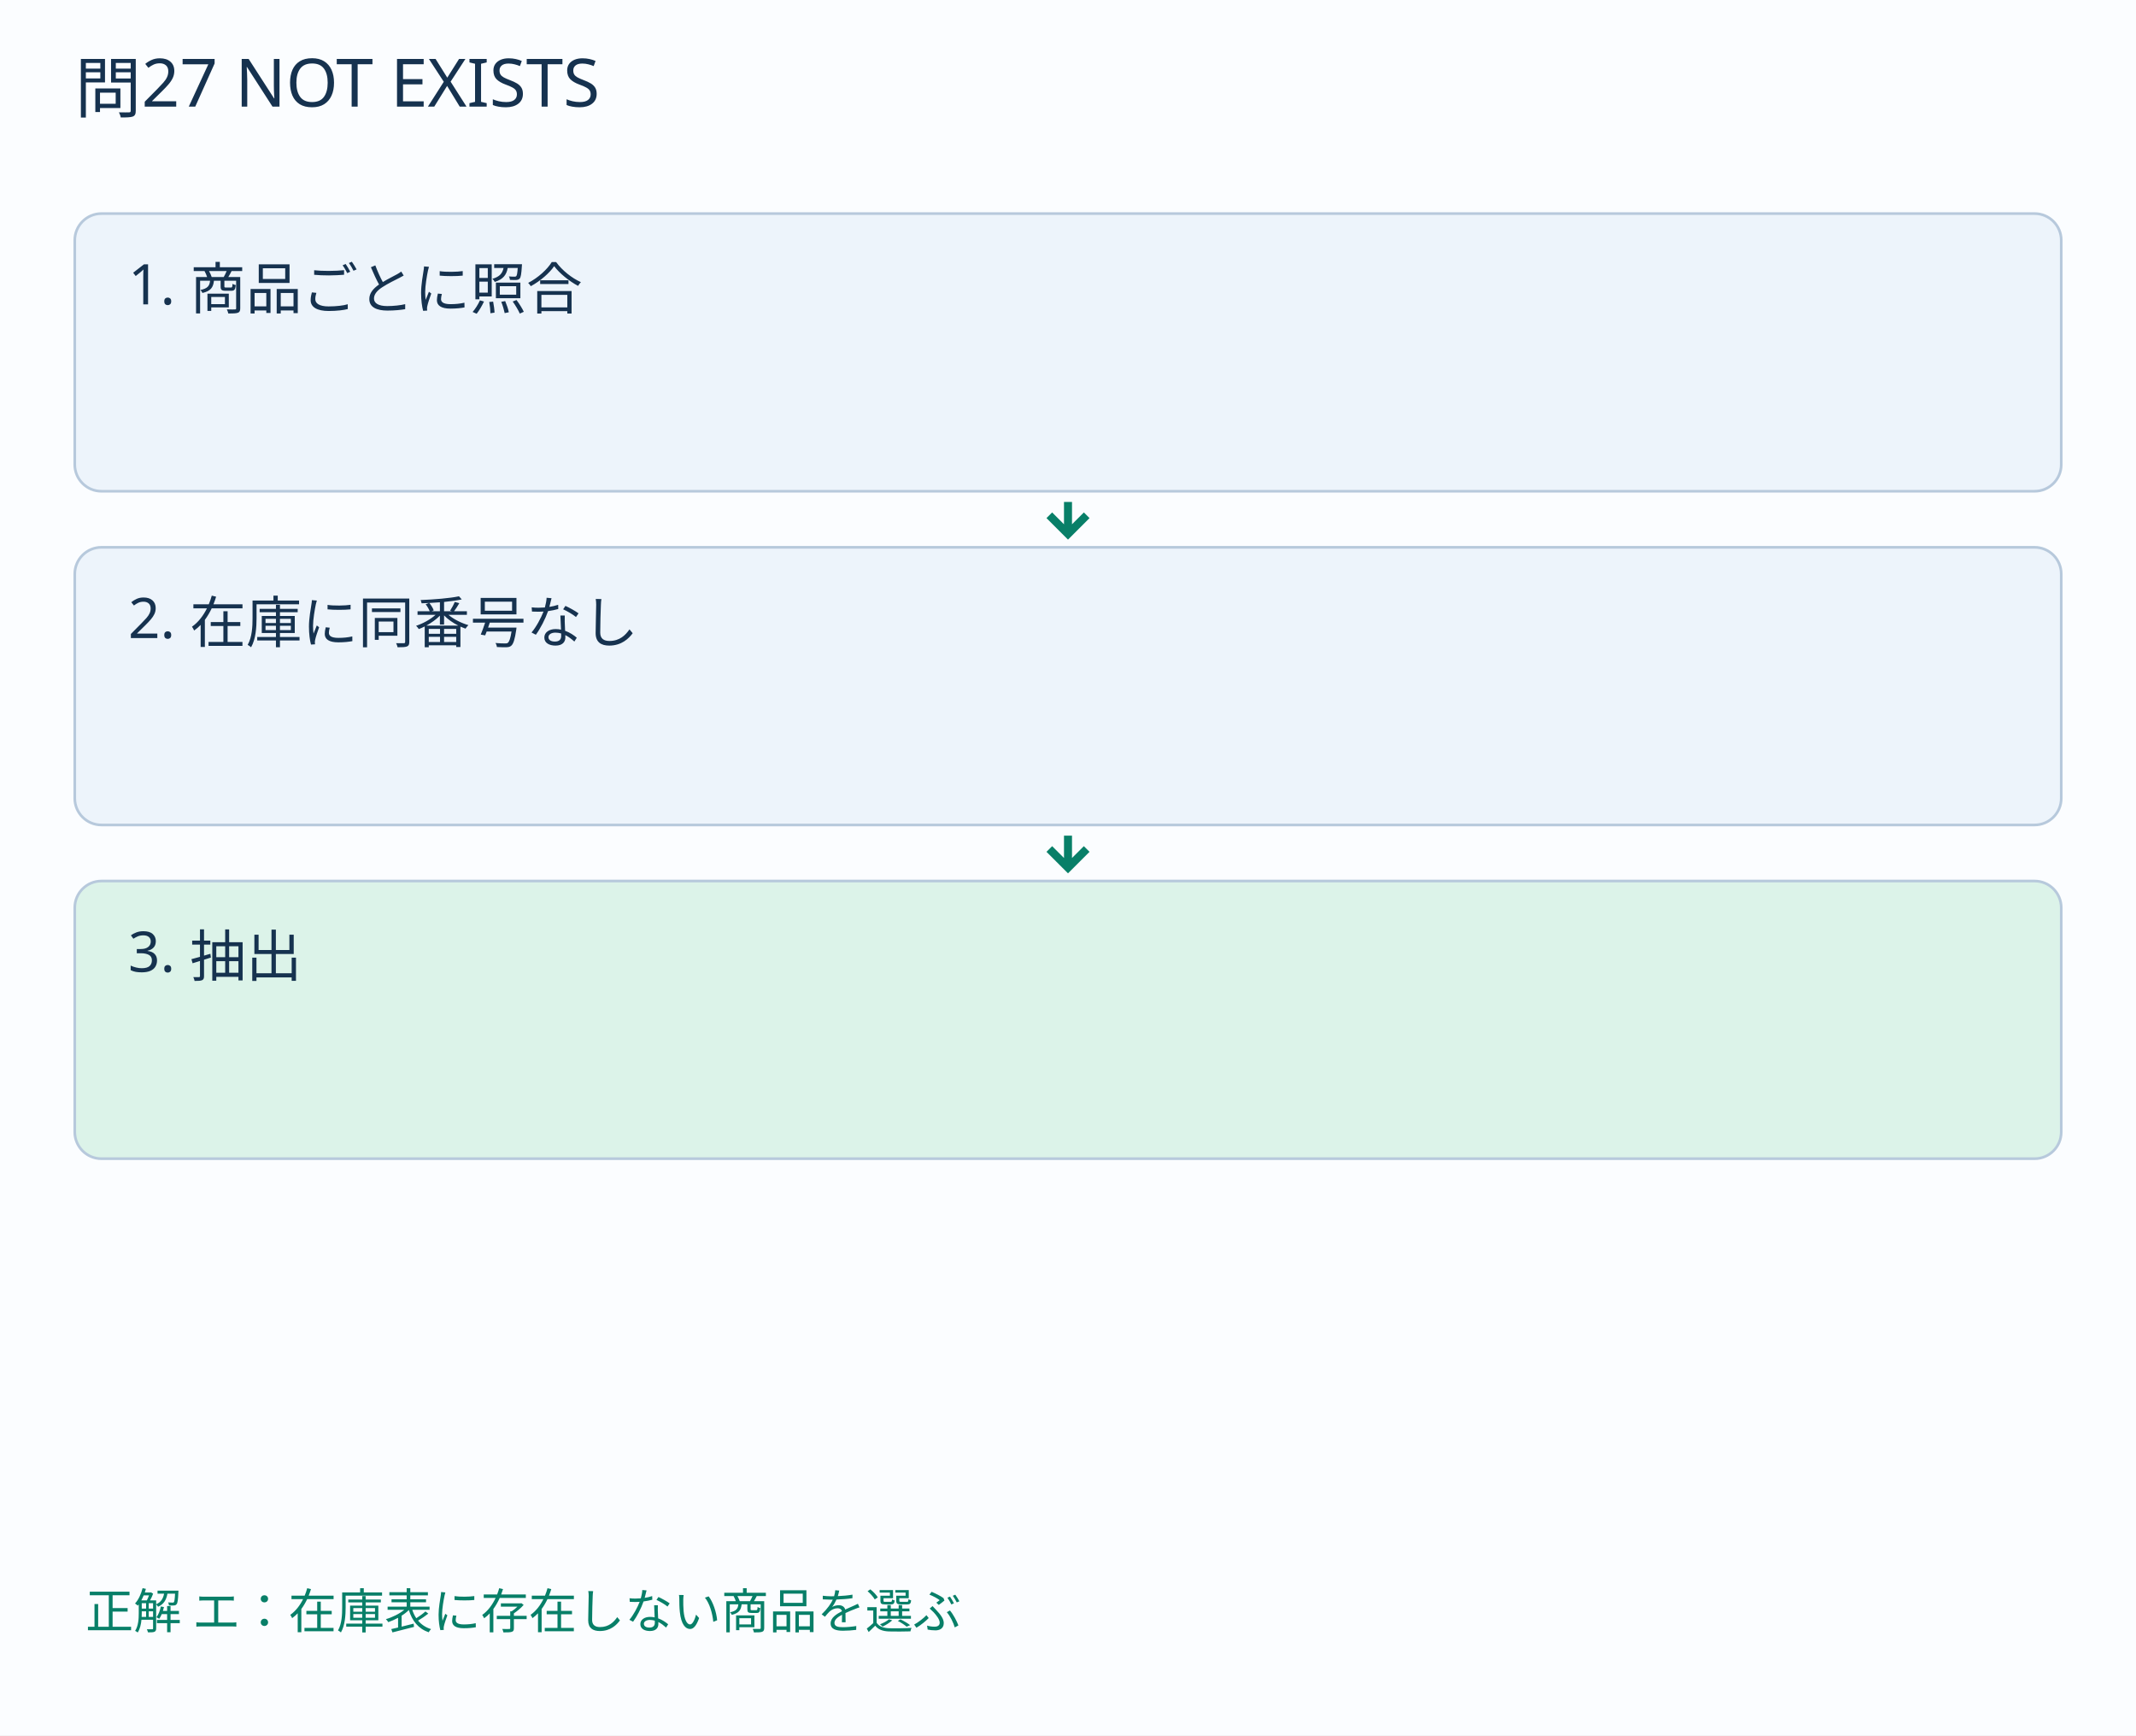
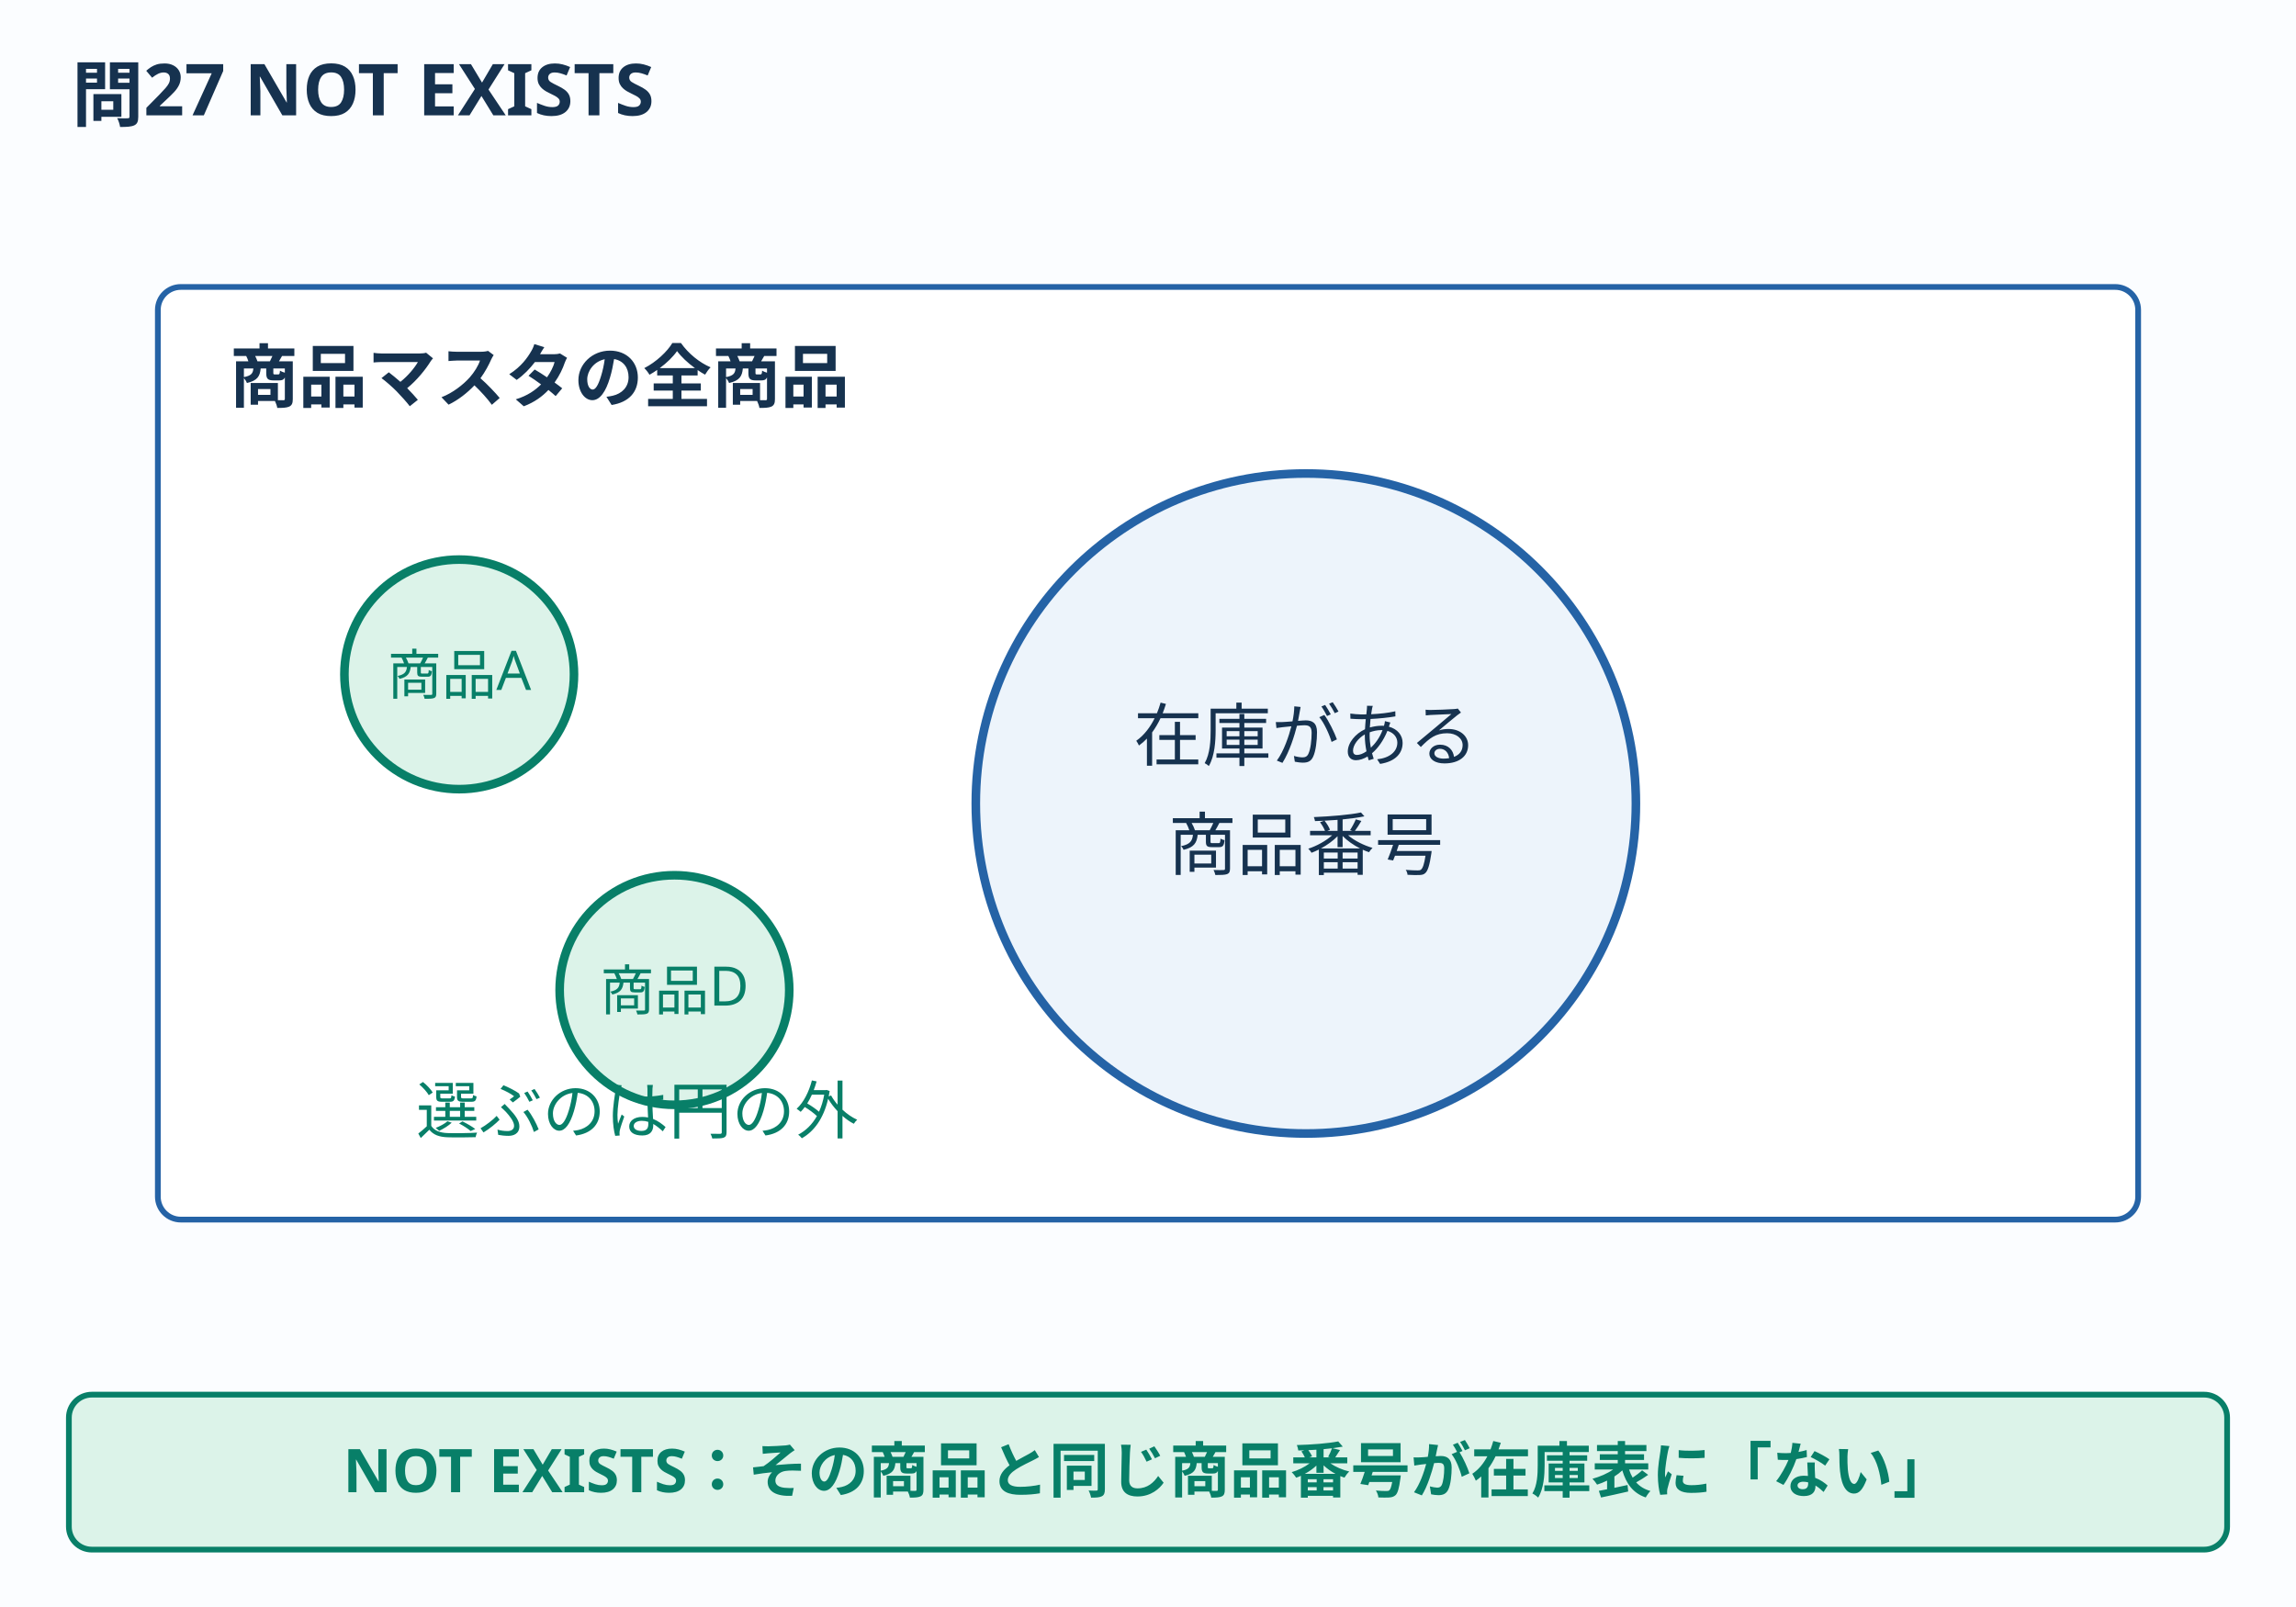
- <svg xmlns="http://www.w3.org/2000/svg" viewBox="0 0 800 650" role="img" aria-labelledby="title27">
-   <rect width="800" height="650" fill="#fbfdff" />
+ <svg xmlns="http://www.w3.org/2000/svg" viewBox="0 0 800 560" role="img" aria-labelledby="title27">
+   <defs>
+     <marker id="a27" markerWidth="9" markerHeight="9" refX="8" refY="4" orient="auto">
+       <path d="M0 0 L8 4 L0 8 Z" fill="#2563a6" />
+     </marker>
+   </defs>
+   <rect width="800" height="560" fill="#fbfdff" />
  <g font-family="Meiryo,Yu Gothic,sans-serif">
-     <text x="28" y="42" font-size="25" fill="#16324f">問27  NOT EXISTS</text>
-     <rect x="28" y="80" width="744" height="104" rx="10" fill="#edf4fb" stroke="#b7c9dc" />
-     <text x="48" y="114" font-size="21" fill="#16324f">1. 商品ごとに照合</text>
-     <path d="M400 188 v12 m-7 -7 7 7 7 -7" fill="none" stroke="#087f68" stroke-width="3" />
-     <rect x="28" y="205" width="744" height="104" rx="10" fill="#edf4fb" stroke="#b7c9dc" />
-     <text x="48" y="239" font-size="21" fill="#16324f">2. 在庫に同番号なし</text>
-     <path d="M400 313 v12 m-7 -7 7 7 7 -7" fill="none" stroke="#087f68" stroke-width="3" />
-     <rect x="28" y="330" width="744" height="104" rx="10" fill="#dcf3e9" stroke="#b7c9dc" />
-     <text x="48" y="364" font-size="21" fill="#16324f">3. 抽出</text>
-     <text x="32" y="610" font-size="18" fill="#087f68">正解 エ：在庫表に存在しない商品を選ぶ</text>
+     <text x="25" y="42" font-size="25" fill="#16324f" font-weight="700">問27 NOT EXISTS</text>
+     <rect x="55" y="100" width="690" height="325" rx="8" fill="white" stroke="#2563a6" stroke-width="2" />
+     <text x="80" y="140" font-size="24" fill="#16324f" text-anchor="start" font-weight="700">商品マスタの全商品</text>
+     <circle cx="455" cy="280" r="115" fill="#edf4fb" stroke="#2563a6" stroke-width="3" />
+     <text x="455" y="265" font-size="24" fill="#16324f" text-anchor="middle" font-weight="400">在庫がある</text>
+     <text x="455" y="303" font-size="24" fill="#16324f" text-anchor="middle" font-weight="400">商品番号</text>
+     <circle cx="160" cy="235" r="40" fill="#dcf3e9" stroke="#087f68" stroke-width="3" />
+     <text x="160" y="242" font-size="19" fill="#087f68" text-anchor="middle" font-weight="400">商品A</text>
+     <circle cx="235" cy="345" r="40" fill="#dcf3e9" stroke="#087f68" stroke-width="3" />
+     <text x="235" y="352" font-size="19" fill="#087f68" text-anchor="middle" font-weight="400">商品D</text>
+     <text x="145" y="395" font-size="22" fill="#087f68" text-anchor="start" font-weight="400">選ぶのは円の外</text>
+     <rect x="24" y="486" width="752" height="54" rx="8" fill="#dcf3e9" stroke="#087f68" stroke-width="2" />
+     <text x="400" y="520" font-size="21" fill="#087f68" text-anchor="middle" font-weight="700">NOT EXISTS：その商品と同じ商品番号が在庫表に「ない」</text>
  </g>
</svg>
